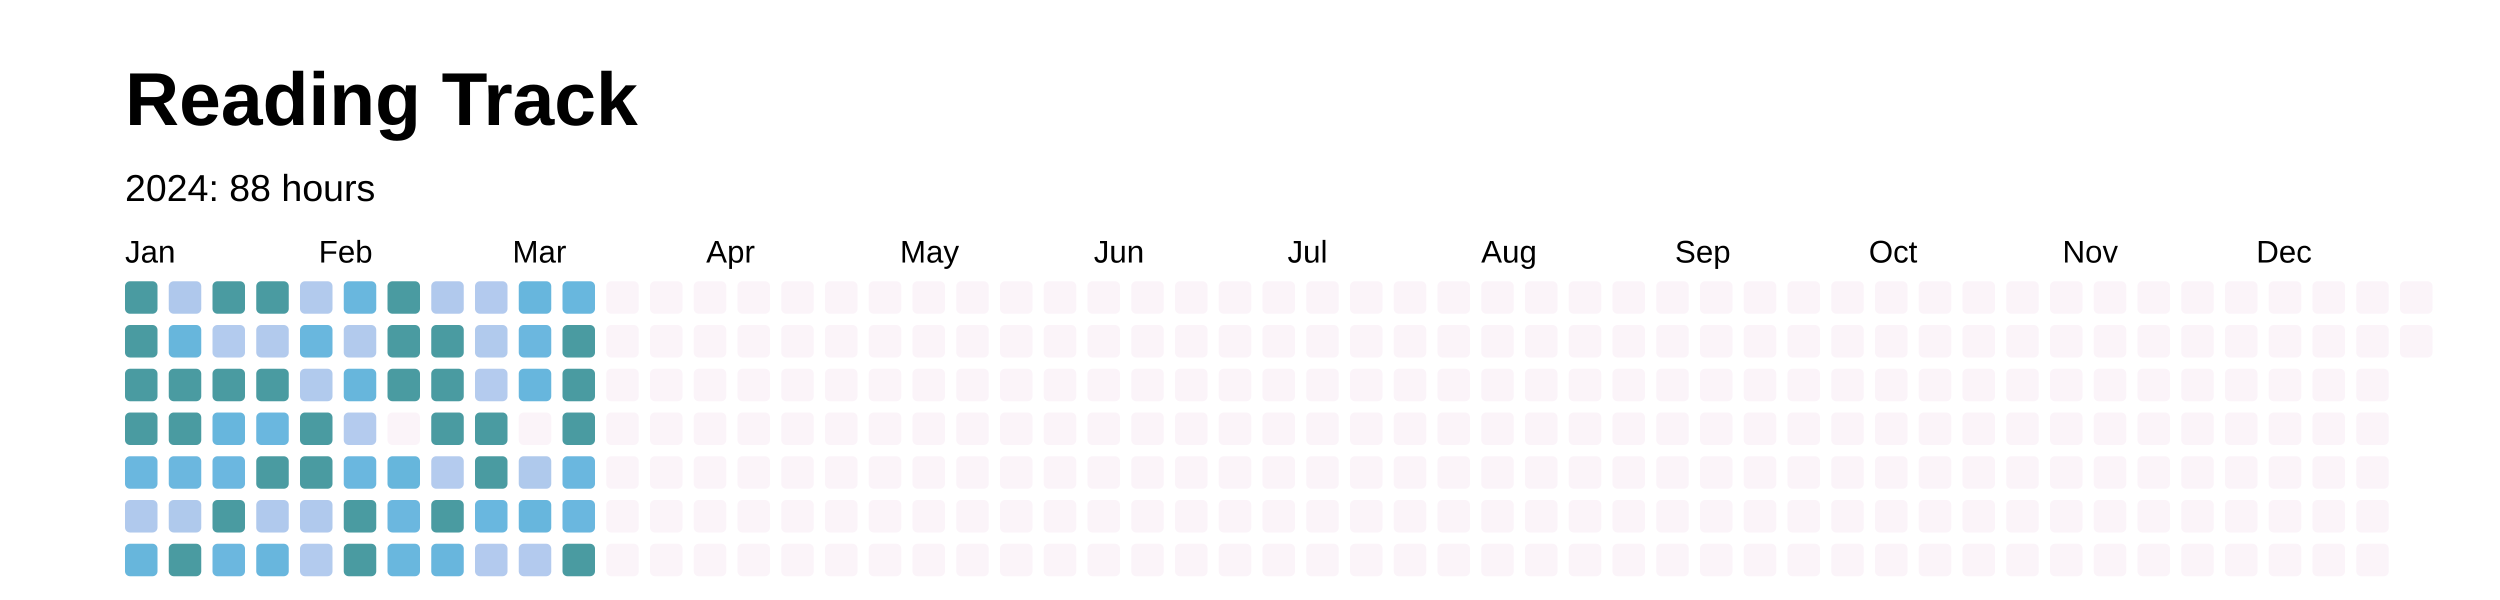
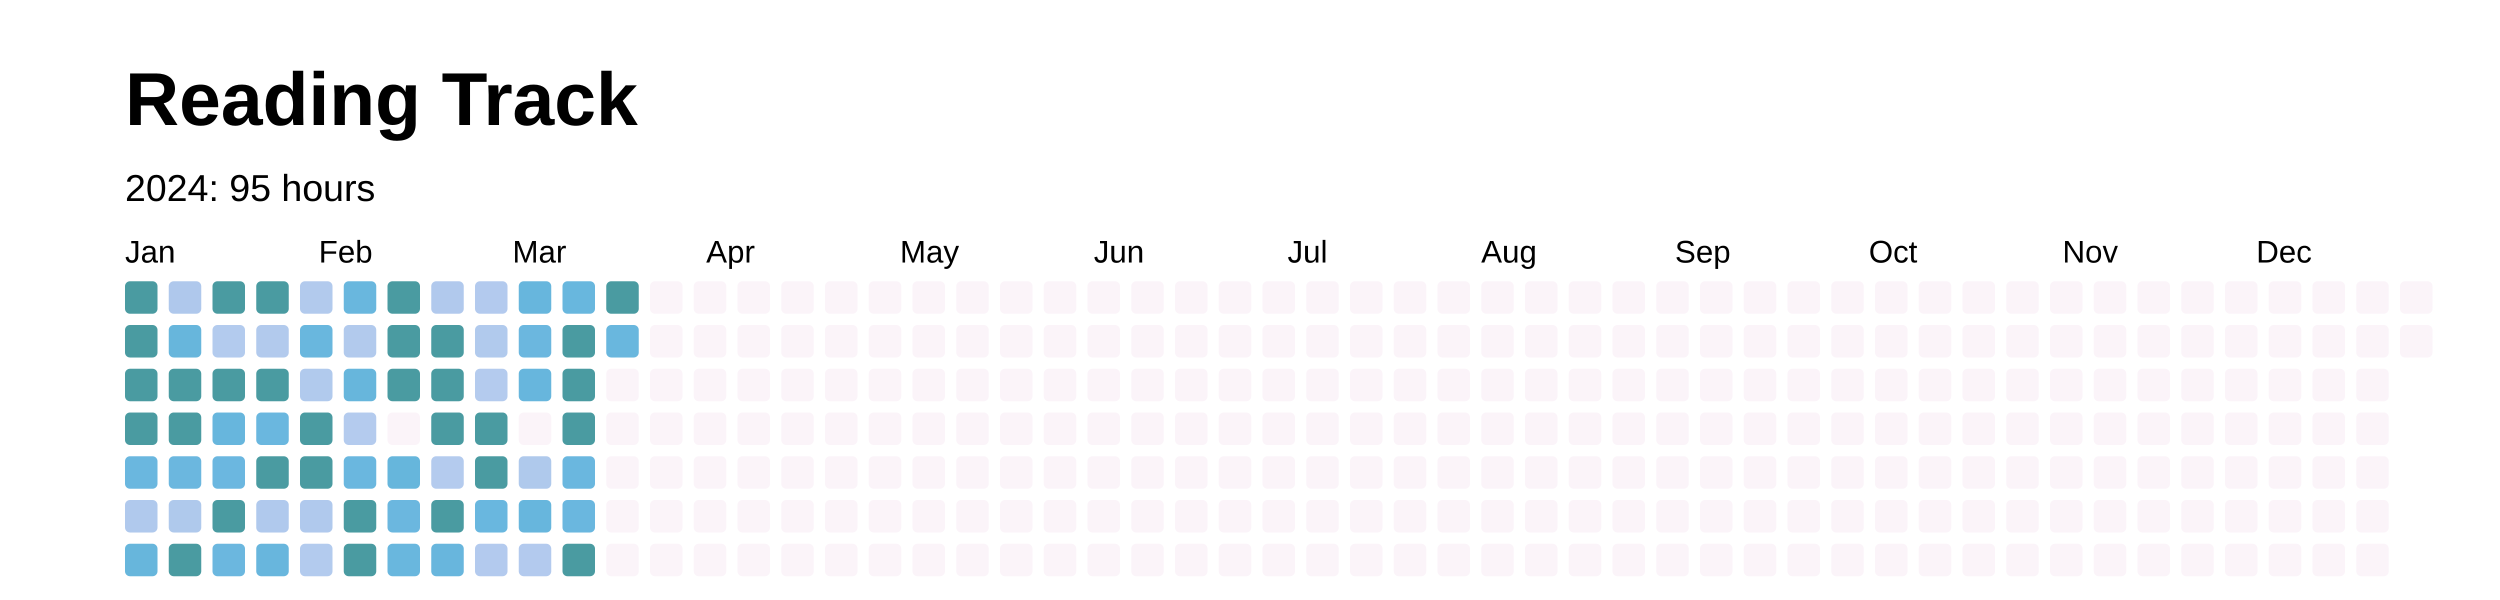
<svg xmlns="http://www.w3.org/2000/svg" baseProfile="full" height="48mm" version="1.1" viewBox="0,0,200,48" width="200mm">
  <defs />
  <rect fill="#FFFFFF" height="48" width="200" x="0" y="0" />
  <text fill="#000000" style="font-size:6px; font-family:Arial; font-weight:bold;" x="10" y="10">Reading Track</text>
-   <text dominant-baseline="hanging" fill="#000000" style="font-size:3.0px; font-family:Arial;" x="10" y="14">2024: 88 hours</text>
+   <text dominant-baseline="hanging" fill="#000000" style="font-size:3.0px; font-family:Arial;" x="10" y="14">2024: 95 hours</text>
  <text fill="#000000" style="font-size:2.5px; font-family:Arial" x="10.0" y="21.0">Jan</text>
  <text fill="#000000" style="font-size:2.5px; font-family:Arial" x="25.5" y="21.0">Feb</text>
  <text fill="#000000" style="font-size:2.5px; font-family:Arial" x="41.0" y="21.0">Mar</text>
  <text fill="#000000" style="font-size:2.5px; font-family:Arial" x="56.5" y="21.0">Apr</text>
  <text fill="#000000" style="font-size:2.5px; font-family:Arial" x="72.0" y="21.0">May</text>
  <text fill="#000000" style="font-size:2.5px; font-family:Arial" x="87.5" y="21.0">Jun</text>
  <text fill="#000000" style="font-size:2.5px; font-family:Arial" x="103.0" y="21.0">Jul</text>
  <text fill="#000000" style="font-size:2.5px; font-family:Arial" x="118.5" y="21.0">Aug</text>
  <text fill="#000000" style="font-size:2.5px; font-family:Arial" x="134.0" y="21.0">Sep</text>
  <text fill="#000000" style="font-size:2.5px; font-family:Arial" x="149.5" y="21.0">Oct</text>
  <text fill="#000000" style="font-size:2.5px; font-family:Arial" x="165.0" y="21.0">Nov</text>
  <text fill="#000000" style="font-size:2.5px; font-family:Arial" x="180.5" y="21.0">Dec</text>
  <rect fill="#4a9ba1" height="2.6" rx="0.4" ry="0.4" width="2.6" x="10.0" y="22.5" />
  <rect fill="#4a9ba1" height="2.6" rx="0.4" ry="0.4" width="2.6" x="10.0" y="26.0" />
  <rect fill="#4a9ba1" height="2.6" rx="0.4" ry="0.4" width="2.6" x="10.0" y="29.5" />
  <rect fill="#4a9ba1" height="2.6" rx="0.4" ry="0.4" width="2.6" x="10.0" y="33.0" />
  <rect fill="#6ab7df" height="2.6" rx="0.4" ry="0.4" width="2.6" x="10.0" y="36.5" />
  <rect fill="#b0c9ed" height="2.6" rx="0.4" ry="0.4" width="2.6" x="10.0" y="40.0" />
  <rect fill="#67b6dc" height="2.6" rx="0.4" ry="0.4" width="2.6" x="10.0" y="43.5" />
  <rect fill="#afc8ec" height="2.6" rx="0.4" ry="0.4" width="2.6" x="13.5" y="22.5" />
  <rect fill="#67b6dc" height="2.6" rx="0.4" ry="0.4" width="2.6" x="13.5" y="26.0" />
  <rect fill="#4a9ba1" height="2.6" rx="0.4" ry="0.4" width="2.6" x="13.5" y="29.5" />
  <rect fill="#4a9ba1" height="2.6" rx="0.4" ry="0.4" width="2.6" x="13.5" y="33.0" />
  <rect fill="#6bb7df" height="2.6" rx="0.4" ry="0.4" width="2.6" x="13.5" y="36.5" />
  <rect fill="#afc9ec" height="2.6" rx="0.4" ry="0.4" width="2.6" x="13.5" y="40.0" />
  <rect fill="#4a9ba1" height="2.6" rx="0.4" ry="0.4" width="2.6" x="13.5" y="43.5" />
  <rect fill="#4a9ba1" height="2.6" rx="0.4" ry="0.4" width="2.6" x="17.0" y="22.5" />
  <rect fill="#b3cbee" height="2.6" rx="0.4" ry="0.4" width="2.6" x="17.0" y="26.0" />
  <rect fill="#4a9ba1" height="2.6" rx="0.4" ry="0.4" width="2.6" x="17.0" y="29.5" />
  <rect fill="#67b6dd" height="2.6" rx="0.4" ry="0.4" width="2.6" x="17.0" y="33.0" />
  <rect fill="#6bb7e0" height="2.6" rx="0.4" ry="0.4" width="2.6" x="17.0" y="36.5" />
  <rect fill="#4a9ba1" height="2.6" rx="0.4" ry="0.4" width="2.6" x="17.0" y="40.0" />
  <rect fill="#6bb7df" height="2.6" rx="0.4" ry="0.4" width="2.6" x="17.0" y="43.5" />
  <rect fill="#4a9ba1" height="2.6" rx="0.4" ry="0.4" width="2.6" x="20.5" y="22.5" />
  <rect fill="#b2caed" height="2.6" rx="0.4" ry="0.4" width="2.6" x="20.5" y="26.0" />
  <rect fill="#4a9ba1" height="2.6" rx="0.4" ry="0.4" width="2.6" x="20.5" y="29.5" />
  <rect fill="#6ab7df" height="2.6" rx="0.4" ry="0.4" width="2.6" x="20.5" y="33.0" />
  <rect fill="#4a9ba1" height="2.6" rx="0.4" ry="0.4" width="2.6" x="20.5" y="36.5" />
  <rect fill="#b0c9ed" height="2.6" rx="0.4" ry="0.4" width="2.6" x="20.5" y="40.0" />
  <rect fill="#68b6dd" height="2.6" rx="0.4" ry="0.4" width="2.6" x="20.5" y="43.5" />
  <rect fill="#b2caed" height="2.6" rx="0.4" ry="0.4" width="2.6" x="24.0" y="22.5" />
  <rect fill="#69b7de" height="2.6" rx="0.4" ry="0.4" width="2.6" x="24.0" y="26.0" />
  <rect fill="#b1caed" height="2.6" rx="0.4" ry="0.4" width="2.6" x="24.0" y="29.5" />
  <rect fill="#4a9ba1" height="2.6" rx="0.4" ry="0.4" width="2.6" x="24.0" y="33.0" />
  <rect fill="#4a9ba1" height="2.6" rx="0.4" ry="0.4" width="2.6" x="24.0" y="36.5" />
  <rect fill="#b0c9ed" height="2.6" rx="0.4" ry="0.4" width="2.6" x="24.0" y="40.0" />
  <rect fill="#b3cbee" height="2.6" rx="0.4" ry="0.4" width="2.6" x="24.0" y="43.5" />
  <rect fill="#69b7de" height="2.6" rx="0.4" ry="0.4" width="2.6" x="27.5" y="22.5" />
  <rect fill="#b2caed" height="2.6" rx="0.4" ry="0.4" width="2.6" x="27.5" y="26.0" />
  <rect fill="#67b6dc" height="2.6" rx="0.4" ry="0.4" width="2.6" x="27.5" y="29.5" />
  <rect fill="#b4cbee" height="2.6" rx="0.4" ry="0.4" width="2.6" x="27.5" y="33.0" />
  <rect fill="#6ab7df" height="2.6" rx="0.4" ry="0.4" width="2.6" x="27.5" y="36.5" />
  <rect fill="#4a9ba1" height="2.6" rx="0.4" ry="0.4" width="2.6" x="27.5" y="40.0" />
  <rect fill="#4a9ba1" height="2.6" rx="0.4" ry="0.4" width="2.6" x="27.5" y="43.5" />
  <rect fill="#4a9ba1" height="2.6" rx="0.4" ry="0.4" width="2.6" x="31.0" y="22.5" />
  <rect fill="#4a9ba1" height="2.6" rx="0.4" ry="0.4" width="2.6" x="31.0" y="26.0" />
  <rect fill="#4a9ba1" height="2.6" rx="0.4" ry="0.4" width="2.6" x="31.0" y="29.5" />
  <rect fill="#FBF4F9" height="2.6" rx="0.4" ry="0.4" width="2.6" x="31.0" y="33.0" />
  <rect fill="#66b6dc" height="2.6" rx="0.4" ry="0.4" width="2.6" x="31.0" y="36.5" />
  <rect fill="#6bb7df" height="2.6" rx="0.4" ry="0.4" width="2.6" x="31.0" y="40.0" />
  <rect fill="#69b7de" height="2.6" rx="0.4" ry="0.4" width="2.6" x="31.0" y="43.5" />
  <rect fill="#b1c9ed" height="2.6" rx="0.4" ry="0.4" width="2.6" x="34.5" y="22.5" />
  <rect fill="#4a9ba1" height="2.6" rx="0.4" ry="0.4" width="2.6" x="34.5" y="26.0" />
  <rect fill="#4a9ba1" height="2.6" rx="0.4" ry="0.4" width="2.6" x="34.5" y="29.5" />
  <rect fill="#4a9ba1" height="2.6" rx="0.4" ry="0.4" width="2.6" x="34.5" y="33.0" />
  <rect fill="#b4cbee" height="2.6" rx="0.4" ry="0.4" width="2.6" x="34.5" y="36.5" />
  <rect fill="#4a9ba1" height="2.6" rx="0.4" ry="0.4" width="2.6" x="34.5" y="40.0" />
  <rect fill="#68b6dd" height="2.6" rx="0.4" ry="0.4" width="2.6" x="34.5" y="43.5" />
  <rect fill="#b3caee" height="2.6" rx="0.4" ry="0.4" width="2.6" x="38.0" y="22.5" />
  <rect fill="#b1caed" height="2.6" rx="0.4" ry="0.4" width="2.6" x="38.0" y="26.0" />
  <rect fill="#b4cbee" height="2.6" rx="0.4" ry="0.4" width="2.6" x="38.0" y="29.5" />
  <rect fill="#4a9ba1" height="2.6" rx="0.4" ry="0.4" width="2.6" x="38.0" y="33.0" />
  <rect fill="#4a9ba1" height="2.6" rx="0.4" ry="0.4" width="2.6" x="38.0" y="36.5" />
  <rect fill="#69b7df" height="2.6" rx="0.4" ry="0.4" width="2.6" x="38.0" y="40.0" />
  <rect fill="#b3caee" height="2.6" rx="0.4" ry="0.4" width="2.6" x="38.0" y="43.5" />
  <rect fill="#67b6dd" height="2.6" rx="0.4" ry="0.4" width="2.6" x="41.5" y="22.5" />
  <rect fill="#6bb7df" height="2.6" rx="0.4" ry="0.4" width="2.6" x="41.5" y="26.0" />
  <rect fill="#67b6dd" height="2.6" rx="0.4" ry="0.4" width="2.6" x="41.5" y="29.5" />
  <rect fill="#FBF4F9" height="2.6" rx="0.4" ry="0.4" width="2.6" x="41.5" y="33.0" />
  <rect fill="#afc9ec" height="2.6" rx="0.4" ry="0.4" width="2.6" x="41.5" y="36.5" />
  <rect fill="#67b6dd" height="2.6" rx="0.4" ry="0.4" width="2.6" x="41.5" y="40.0" />
  <rect fill="#b3caee" height="2.6" rx="0.4" ry="0.4" width="2.6" x="41.5" y="43.5" />
  <rect fill="#68b7de" height="2.6" rx="0.4" ry="0.4" width="2.6" x="45.0" y="22.5" />
  <rect fill="#4a9ba1" height="2.6" rx="0.4" ry="0.4" width="2.6" x="45.0" y="26.0" />
  <rect fill="#4a9ba1" height="2.6" rx="0.4" ry="0.4" width="2.6" x="45.0" y="29.5" />
  <rect fill="#4a9ba1" height="2.6" rx="0.4" ry="0.4" width="2.6" x="45.0" y="33.0" />
  <rect fill="#6ab7df" height="2.6" rx="0.4" ry="0.4" width="2.6" x="45.0" y="36.5" />
  <rect fill="#6ab7df" height="2.6" rx="0.4" ry="0.4" width="2.6" x="45.0" y="40.0" />
  <rect fill="#4a9ba1" height="2.6" rx="0.4" ry="0.4" width="2.6" x="45.0" y="43.5" />
-   <rect fill="#FBF4F9" height="2.6" rx="0.4" ry="0.4" width="2.6" x="48.5" y="22.5" />
-   <rect fill="#FBF4F9" height="2.6" rx="0.4" ry="0.4" width="2.6" x="48.5" y="26.0" />
+   <rect fill="#4a9ba1" height="2.6" rx="0.4" ry="0.4" width="2.6" x="48.5" y="22.5" />
+   <rect fill="#69b7de" height="2.6" rx="0.4" ry="0.4" width="2.6" x="48.5" y="26.0" />
  <rect fill="#FBF4F9" height="2.6" rx="0.4" ry="0.4" width="2.6" x="48.5" y="29.5" />
  <rect fill="#FBF4F9" height="2.6" rx="0.4" ry="0.4" width="2.6" x="48.5" y="33.0" />
  <rect fill="#FBF4F9" height="2.6" rx="0.4" ry="0.4" width="2.6" x="48.5" y="36.5" />
  <rect fill="#FBF4F9" height="2.6" rx="0.4" ry="0.4" width="2.6" x="48.5" y="40.0" />
  <rect fill="#FBF4F9" height="2.6" rx="0.4" ry="0.4" width="2.6" x="48.5" y="43.5" />
  <rect fill="#FBF4F9" height="2.6" rx="0.4" ry="0.4" width="2.6" x="52.0" y="22.5" />
  <rect fill="#FBF4F9" height="2.6" rx="0.4" ry="0.4" width="2.6" x="52.0" y="26.0" />
  <rect fill="#FBF4F9" height="2.6" rx="0.4" ry="0.4" width="2.6" x="52.0" y="29.5" />
  <rect fill="#FBF4F9" height="2.6" rx="0.4" ry="0.4" width="2.6" x="52.0" y="33.0" />
  <rect fill="#FBF4F9" height="2.6" rx="0.4" ry="0.4" width="2.6" x="52.0" y="36.5" />
  <rect fill="#FBF4F9" height="2.6" rx="0.4" ry="0.4" width="2.6" x="52.0" y="40.0" />
  <rect fill="#FBF4F9" height="2.6" rx="0.4" ry="0.4" width="2.6" x="52.0" y="43.5" />
  <rect fill="#FBF4F9" height="2.6" rx="0.4" ry="0.4" width="2.6" x="55.5" y="22.5" />
  <rect fill="#FBF4F9" height="2.6" rx="0.4" ry="0.4" width="2.6" x="55.5" y="26.0" />
  <rect fill="#FBF4F9" height="2.6" rx="0.4" ry="0.4" width="2.6" x="55.5" y="29.5" />
  <rect fill="#FBF4F9" height="2.6" rx="0.4" ry="0.4" width="2.6" x="55.5" y="33.0" />
  <rect fill="#FBF4F9" height="2.6" rx="0.4" ry="0.4" width="2.6" x="55.5" y="36.5" />
  <rect fill="#FBF4F9" height="2.6" rx="0.4" ry="0.4" width="2.6" x="55.5" y="40.0" />
  <rect fill="#FBF4F9" height="2.6" rx="0.4" ry="0.4" width="2.6" x="55.5" y="43.5" />
  <rect fill="#FBF4F9" height="2.6" rx="0.4" ry="0.4" width="2.6" x="59.0" y="22.5" />
  <rect fill="#FBF4F9" height="2.6" rx="0.4" ry="0.4" width="2.6" x="59.0" y="26.0" />
  <rect fill="#FBF4F9" height="2.6" rx="0.4" ry="0.4" width="2.6" x="59.0" y="29.5" />
  <rect fill="#FBF4F9" height="2.6" rx="0.4" ry="0.4" width="2.6" x="59.0" y="33.0" />
  <rect fill="#FBF4F9" height="2.6" rx="0.4" ry="0.4" width="2.6" x="59.0" y="36.5" />
  <rect fill="#FBF4F9" height="2.6" rx="0.4" ry="0.4" width="2.6" x="59.0" y="40.0" />
  <rect fill="#FBF4F9" height="2.6" rx="0.4" ry="0.4" width="2.6" x="59.0" y="43.5" />
  <rect fill="#FBF4F9" height="2.6" rx="0.4" ry="0.4" width="2.6" x="62.5" y="22.5" />
  <rect fill="#FBF4F9" height="2.6" rx="0.4" ry="0.4" width="2.6" x="62.5" y="26.0" />
  <rect fill="#FBF4F9" height="2.6" rx="0.4" ry="0.4" width="2.6" x="62.5" y="29.5" />
  <rect fill="#FBF4F9" height="2.6" rx="0.4" ry="0.4" width="2.6" x="62.5" y="33.0" />
  <rect fill="#FBF4F9" height="2.6" rx="0.4" ry="0.4" width="2.6" x="62.5" y="36.5" />
  <rect fill="#FBF4F9" height="2.6" rx="0.4" ry="0.4" width="2.6" x="62.5" y="40.0" />
  <rect fill="#FBF4F9" height="2.6" rx="0.4" ry="0.4" width="2.6" x="62.5" y="43.5" />
  <rect fill="#FBF4F9" height="2.6" rx="0.4" ry="0.4" width="2.6" x="66.0" y="22.5" />
  <rect fill="#FBF4F9" height="2.6" rx="0.4" ry="0.4" width="2.6" x="66.0" y="26.0" />
  <rect fill="#FBF4F9" height="2.6" rx="0.4" ry="0.4" width="2.6" x="66.0" y="29.5" />
  <rect fill="#FBF4F9" height="2.6" rx="0.4" ry="0.4" width="2.6" x="66.0" y="33.0" />
  <rect fill="#FBF4F9" height="2.6" rx="0.4" ry="0.4" width="2.6" x="66.0" y="36.5" />
  <rect fill="#FBF4F9" height="2.6" rx="0.4" ry="0.4" width="2.6" x="66.0" y="40.0" />
  <rect fill="#FBF4F9" height="2.6" rx="0.4" ry="0.4" width="2.6" x="66.0" y="43.5" />
  <rect fill="#FBF4F9" height="2.6" rx="0.4" ry="0.4" width="2.6" x="69.5" y="22.5" />
  <rect fill="#FBF4F9" height="2.6" rx="0.4" ry="0.4" width="2.6" x="69.5" y="26.0" />
  <rect fill="#FBF4F9" height="2.6" rx="0.4" ry="0.4" width="2.6" x="69.5" y="29.5" />
  <rect fill="#FBF4F9" height="2.6" rx="0.4" ry="0.4" width="2.6" x="69.5" y="33.0" />
  <rect fill="#FBF4F9" height="2.6" rx="0.4" ry="0.4" width="2.6" x="69.5" y="36.5" />
  <rect fill="#FBF4F9" height="2.6" rx="0.4" ry="0.4" width="2.6" x="69.5" y="40.0" />
  <rect fill="#FBF4F9" height="2.6" rx="0.4" ry="0.4" width="2.6" x="69.5" y="43.5" />
  <rect fill="#FBF4F9" height="2.6" rx="0.4" ry="0.4" width="2.6" x="73.0" y="22.5" />
  <rect fill="#FBF4F9" height="2.6" rx="0.4" ry="0.4" width="2.6" x="73.0" y="26.0" />
  <rect fill="#FBF4F9" height="2.6" rx="0.4" ry="0.4" width="2.6" x="73.0" y="29.5" />
  <rect fill="#FBF4F9" height="2.6" rx="0.4" ry="0.4" width="2.6" x="73.0" y="33.0" />
  <rect fill="#FBF4F9" height="2.6" rx="0.4" ry="0.4" width="2.6" x="73.0" y="36.5" />
  <rect fill="#FBF4F9" height="2.6" rx="0.4" ry="0.4" width="2.6" x="73.0" y="40.0" />
  <rect fill="#FBF4F9" height="2.6" rx="0.4" ry="0.4" width="2.6" x="73.0" y="43.5" />
  <rect fill="#FBF4F9" height="2.6" rx="0.4" ry="0.4" width="2.6" x="76.5" y="22.5" />
  <rect fill="#FBF4F9" height="2.6" rx="0.4" ry="0.4" width="2.6" x="76.5" y="26.0" />
  <rect fill="#FBF4F9" height="2.6" rx="0.4" ry="0.4" width="2.6" x="76.5" y="29.5" />
  <rect fill="#FBF4F9" height="2.6" rx="0.4" ry="0.4" width="2.6" x="76.5" y="33.0" />
  <rect fill="#FBF4F9" height="2.6" rx="0.4" ry="0.4" width="2.6" x="76.5" y="36.5" />
  <rect fill="#FBF4F9" height="2.6" rx="0.4" ry="0.4" width="2.6" x="76.5" y="40.0" />
  <rect fill="#FBF4F9" height="2.6" rx="0.4" ry="0.4" width="2.6" x="76.5" y="43.5" />
  <rect fill="#FBF4F9" height="2.6" rx="0.4" ry="0.4" width="2.6" x="80.0" y="22.5" />
  <rect fill="#FBF4F9" height="2.6" rx="0.4" ry="0.4" width="2.6" x="80.0" y="26.0" />
  <rect fill="#FBF4F9" height="2.6" rx="0.4" ry="0.4" width="2.6" x="80.0" y="29.5" />
  <rect fill="#FBF4F9" height="2.6" rx="0.4" ry="0.4" width="2.6" x="80.0" y="33.0" />
  <rect fill="#FBF4F9" height="2.6" rx="0.4" ry="0.4" width="2.6" x="80.0" y="36.5" />
  <rect fill="#FBF4F9" height="2.6" rx="0.4" ry="0.4" width="2.6" x="80.0" y="40.0" />
  <rect fill="#FBF4F9" height="2.6" rx="0.4" ry="0.4" width="2.6" x="80.0" y="43.5" />
  <rect fill="#FBF4F9" height="2.6" rx="0.4" ry="0.4" width="2.6" x="83.5" y="22.5" />
  <rect fill="#FBF4F9" height="2.6" rx="0.4" ry="0.4" width="2.6" x="83.5" y="26.0" />
  <rect fill="#FBF4F9" height="2.6" rx="0.4" ry="0.4" width="2.6" x="83.5" y="29.5" />
  <rect fill="#FBF4F9" height="2.6" rx="0.4" ry="0.4" width="2.6" x="83.5" y="33.0" />
  <rect fill="#FBF4F9" height="2.6" rx="0.4" ry="0.4" width="2.6" x="83.5" y="36.5" />
  <rect fill="#FBF4F9" height="2.6" rx="0.4" ry="0.4" width="2.6" x="83.5" y="40.0" />
  <rect fill="#FBF4F9" height="2.6" rx="0.4" ry="0.4" width="2.6" x="83.5" y="43.5" />
  <rect fill="#FBF4F9" height="2.6" rx="0.4" ry="0.4" width="2.6" x="87.0" y="22.5" />
  <rect fill="#FBF4F9" height="2.6" rx="0.4" ry="0.4" width="2.6" x="87.0" y="26.0" />
  <rect fill="#FBF4F9" height="2.6" rx="0.4" ry="0.4" width="2.6" x="87.0" y="29.5" />
  <rect fill="#FBF4F9" height="2.6" rx="0.4" ry="0.4" width="2.6" x="87.0" y="33.0" />
  <rect fill="#FBF4F9" height="2.6" rx="0.4" ry="0.4" width="2.6" x="87.0" y="36.5" />
  <rect fill="#FBF4F9" height="2.6" rx="0.4" ry="0.4" width="2.6" x="87.0" y="40.0" />
  <rect fill="#FBF4F9" height="2.6" rx="0.4" ry="0.4" width="2.6" x="87.0" y="43.5" />
  <rect fill="#FBF4F9" height="2.6" rx="0.4" ry="0.4" width="2.6" x="90.5" y="22.5" />
  <rect fill="#FBF4F9" height="2.6" rx="0.4" ry="0.4" width="2.6" x="90.5" y="26.0" />
  <rect fill="#FBF4F9" height="2.6" rx="0.4" ry="0.4" width="2.6" x="90.5" y="29.5" />
  <rect fill="#FBF4F9" height="2.6" rx="0.4" ry="0.4" width="2.6" x="90.5" y="33.0" />
  <rect fill="#FBF4F9" height="2.6" rx="0.4" ry="0.4" width="2.6" x="90.5" y="36.5" />
  <rect fill="#FBF4F9" height="2.6" rx="0.4" ry="0.4" width="2.6" x="90.5" y="40.0" />
  <rect fill="#FBF4F9" height="2.6" rx="0.4" ry="0.4" width="2.6" x="90.5" y="43.5" />
  <rect fill="#FBF4F9" height="2.6" rx="0.4" ry="0.4" width="2.6" x="94.0" y="22.5" />
  <rect fill="#FBF4F9" height="2.6" rx="0.4" ry="0.4" width="2.6" x="94.0" y="26.0" />
  <rect fill="#FBF4F9" height="2.6" rx="0.4" ry="0.4" width="2.6" x="94.0" y="29.5" />
  <rect fill="#FBF4F9" height="2.6" rx="0.4" ry="0.4" width="2.6" x="94.0" y="33.0" />
  <rect fill="#FBF4F9" height="2.6" rx="0.4" ry="0.4" width="2.6" x="94.0" y="36.5" />
  <rect fill="#FBF4F9" height="2.6" rx="0.4" ry="0.4" width="2.6" x="94.0" y="40.0" />
  <rect fill="#FBF4F9" height="2.6" rx="0.4" ry="0.4" width="2.6" x="94.0" y="43.5" />
  <rect fill="#FBF4F9" height="2.6" rx="0.4" ry="0.4" width="2.6" x="97.5" y="22.5" />
  <rect fill="#FBF4F9" height="2.6" rx="0.4" ry="0.4" width="2.6" x="97.5" y="26.0" />
  <rect fill="#FBF4F9" height="2.6" rx="0.4" ry="0.4" width="2.6" x="97.5" y="29.5" />
  <rect fill="#FBF4F9" height="2.6" rx="0.4" ry="0.4" width="2.6" x="97.5" y="33.0" />
  <rect fill="#FBF4F9" height="2.6" rx="0.4" ry="0.4" width="2.6" x="97.5" y="36.5" />
  <rect fill="#FBF4F9" height="2.6" rx="0.4" ry="0.4" width="2.6" x="97.5" y="40.0" />
  <rect fill="#FBF4F9" height="2.6" rx="0.4" ry="0.4" width="2.6" x="97.5" y="43.5" />
  <rect fill="#FBF4F9" height="2.6" rx="0.4" ry="0.4" width="2.6" x="101.0" y="22.5" />
  <rect fill="#FBF4F9" height="2.6" rx="0.4" ry="0.4" width="2.6" x="101.0" y="26.0" />
  <rect fill="#FBF4F9" height="2.6" rx="0.4" ry="0.4" width="2.6" x="101.0" y="29.5" />
  <rect fill="#FBF4F9" height="2.6" rx="0.4" ry="0.4" width="2.6" x="101.0" y="33.0" />
  <rect fill="#FBF4F9" height="2.6" rx="0.4" ry="0.4" width="2.6" x="101.0" y="36.5" />
  <rect fill="#FBF4F9" height="2.6" rx="0.4" ry="0.4" width="2.6" x="101.0" y="40.0" />
  <rect fill="#FBF4F9" height="2.6" rx="0.4" ry="0.4" width="2.6" x="101.0" y="43.5" />
  <rect fill="#FBF4F9" height="2.6" rx="0.4" ry="0.4" width="2.6" x="104.5" y="22.5" />
  <rect fill="#FBF4F9" height="2.6" rx="0.4" ry="0.4" width="2.6" x="104.5" y="26.0" />
  <rect fill="#FBF4F9" height="2.6" rx="0.4" ry="0.4" width="2.6" x="104.5" y="29.5" />
  <rect fill="#FBF4F9" height="2.6" rx="0.4" ry="0.4" width="2.6" x="104.5" y="33.0" />
  <rect fill="#FBF4F9" height="2.6" rx="0.4" ry="0.4" width="2.6" x="104.5" y="36.5" />
  <rect fill="#FBF4F9" height="2.6" rx="0.4" ry="0.4" width="2.6" x="104.5" y="40.0" />
  <rect fill="#FBF4F9" height="2.6" rx="0.4" ry="0.4" width="2.6" x="104.5" y="43.5" />
  <rect fill="#FBF4F9" height="2.6" rx="0.4" ry="0.4" width="2.6" x="108.0" y="22.5" />
  <rect fill="#FBF4F9" height="2.6" rx="0.4" ry="0.4" width="2.6" x="108.0" y="26.0" />
  <rect fill="#FBF4F9" height="2.6" rx="0.4" ry="0.4" width="2.6" x="108.0" y="29.5" />
  <rect fill="#FBF4F9" height="2.6" rx="0.4" ry="0.4" width="2.6" x="108.0" y="33.0" />
  <rect fill="#FBF4F9" height="2.6" rx="0.4" ry="0.4" width="2.6" x="108.0" y="36.5" />
  <rect fill="#FBF4F9" height="2.6" rx="0.4" ry="0.4" width="2.6" x="108.0" y="40.0" />
  <rect fill="#FBF4F9" height="2.6" rx="0.4" ry="0.4" width="2.6" x="108.0" y="43.5" />
  <rect fill="#FBF4F9" height="2.6" rx="0.4" ry="0.4" width="2.6" x="111.5" y="22.5" />
  <rect fill="#FBF4F9" height="2.6" rx="0.4" ry="0.4" width="2.6" x="111.5" y="26.0" />
  <rect fill="#FBF4F9" height="2.6" rx="0.4" ry="0.4" width="2.6" x="111.5" y="29.5" />
  <rect fill="#FBF4F9" height="2.6" rx="0.4" ry="0.4" width="2.6" x="111.5" y="33.0" />
  <rect fill="#FBF4F9" height="2.6" rx="0.4" ry="0.4" width="2.6" x="111.5" y="36.5" />
  <rect fill="#FBF4F9" height="2.6" rx="0.4" ry="0.4" width="2.6" x="111.5" y="40.0" />
  <rect fill="#FBF4F9" height="2.6" rx="0.4" ry="0.4" width="2.6" x="111.5" y="43.5" />
  <rect fill="#FBF4F9" height="2.6" rx="0.4" ry="0.4" width="2.6" x="115.0" y="22.5" />
  <rect fill="#FBF4F9" height="2.6" rx="0.4" ry="0.4" width="2.6" x="115.0" y="26.0" />
  <rect fill="#FBF4F9" height="2.6" rx="0.4" ry="0.4" width="2.6" x="115.0" y="29.5" />
  <rect fill="#FBF4F9" height="2.6" rx="0.4" ry="0.4" width="2.6" x="115.0" y="33.0" />
  <rect fill="#FBF4F9" height="2.6" rx="0.4" ry="0.4" width="2.6" x="115.0" y="36.5" />
  <rect fill="#FBF4F9" height="2.6" rx="0.4" ry="0.4" width="2.6" x="115.0" y="40.0" />
  <rect fill="#FBF4F9" height="2.6" rx="0.4" ry="0.4" width="2.6" x="115.0" y="43.5" />
  <rect fill="#FBF4F9" height="2.6" rx="0.4" ry="0.4" width="2.6" x="118.5" y="22.5" />
  <rect fill="#FBF4F9" height="2.6" rx="0.4" ry="0.4" width="2.6" x="118.5" y="26.0" />
  <rect fill="#FBF4F9" height="2.6" rx="0.4" ry="0.4" width="2.6" x="118.5" y="29.5" />
  <rect fill="#FBF4F9" height="2.6" rx="0.4" ry="0.4" width="2.6" x="118.5" y="33.0" />
  <rect fill="#FBF4F9" height="2.6" rx="0.4" ry="0.4" width="2.6" x="118.5" y="36.5" />
  <rect fill="#FBF4F9" height="2.6" rx="0.4" ry="0.4" width="2.6" x="118.5" y="40.0" />
  <rect fill="#FBF4F9" height="2.6" rx="0.4" ry="0.4" width="2.6" x="118.5" y="43.5" />
  <rect fill="#FBF4F9" height="2.6" rx="0.4" ry="0.4" width="2.6" x="122.0" y="22.5" />
  <rect fill="#FBF4F9" height="2.6" rx="0.4" ry="0.4" width="2.6" x="122.0" y="26.0" />
  <rect fill="#FBF4F9" height="2.6" rx="0.4" ry="0.4" width="2.6" x="122.0" y="29.5" />
  <rect fill="#FBF4F9" height="2.6" rx="0.4" ry="0.4" width="2.6" x="122.0" y="33.0" />
  <rect fill="#FBF4F9" height="2.6" rx="0.4" ry="0.4" width="2.6" x="122.0" y="36.5" />
  <rect fill="#FBF4F9" height="2.6" rx="0.4" ry="0.4" width="2.6" x="122.0" y="40.0" />
  <rect fill="#FBF4F9" height="2.6" rx="0.4" ry="0.4" width="2.6" x="122.0" y="43.5" />
  <rect fill="#FBF4F9" height="2.6" rx="0.4" ry="0.4" width="2.6" x="125.5" y="22.5" />
  <rect fill="#FBF4F9" height="2.6" rx="0.4" ry="0.4" width="2.6" x="125.5" y="26.0" />
  <rect fill="#FBF4F9" height="2.6" rx="0.4" ry="0.4" width="2.6" x="125.5" y="29.5" />
  <rect fill="#FBF4F9" height="2.6" rx="0.4" ry="0.4" width="2.6" x="125.5" y="33.0" />
  <rect fill="#FBF4F9" height="2.6" rx="0.4" ry="0.4" width="2.6" x="125.5" y="36.5" />
  <rect fill="#FBF4F9" height="2.6" rx="0.4" ry="0.4" width="2.6" x="125.5" y="40.0" />
  <rect fill="#FBF4F9" height="2.6" rx="0.4" ry="0.4" width="2.6" x="125.5" y="43.5" />
  <rect fill="#FBF4F9" height="2.6" rx="0.4" ry="0.4" width="2.6" x="129.0" y="22.5" />
  <rect fill="#FBF4F9" height="2.6" rx="0.4" ry="0.4" width="2.6" x="129.0" y="26.0" />
  <rect fill="#FBF4F9" height="2.6" rx="0.4" ry="0.4" width="2.6" x="129.0" y="29.5" />
  <rect fill="#FBF4F9" height="2.6" rx="0.4" ry="0.4" width="2.6" x="129.0" y="33.0" />
  <rect fill="#FBF4F9" height="2.6" rx="0.4" ry="0.4" width="2.6" x="129.0" y="36.5" />
  <rect fill="#FBF4F9" height="2.6" rx="0.4" ry="0.4" width="2.6" x="129.0" y="40.0" />
  <rect fill="#FBF4F9" height="2.6" rx="0.4" ry="0.4" width="2.6" x="129.0" y="43.5" />
  <rect fill="#FBF4F9" height="2.6" rx="0.4" ry="0.4" width="2.6" x="132.5" y="22.5" />
  <rect fill="#FBF4F9" height="2.6" rx="0.4" ry="0.4" width="2.6" x="132.5" y="26.0" />
  <rect fill="#FBF4F9" height="2.6" rx="0.4" ry="0.4" width="2.6" x="132.5" y="29.5" />
  <rect fill="#FBF4F9" height="2.6" rx="0.4" ry="0.4" width="2.6" x="132.5" y="33.0" />
  <rect fill="#FBF4F9" height="2.6" rx="0.4" ry="0.4" width="2.6" x="132.5" y="36.5" />
  <rect fill="#FBF4F9" height="2.6" rx="0.4" ry="0.4" width="2.6" x="132.5" y="40.0" />
  <rect fill="#FBF4F9" height="2.6" rx="0.4" ry="0.4" width="2.6" x="132.5" y="43.5" />
  <rect fill="#FBF4F9" height="2.6" rx="0.4" ry="0.4" width="2.6" x="136.0" y="22.5" />
  <rect fill="#FBF4F9" height="2.6" rx="0.4" ry="0.4" width="2.6" x="136.0" y="26.0" />
  <rect fill="#FBF4F9" height="2.6" rx="0.4" ry="0.4" width="2.6" x="136.0" y="29.5" />
  <rect fill="#FBF4F9" height="2.6" rx="0.4" ry="0.4" width="2.6" x="136.0" y="33.0" />
  <rect fill="#FBF4F9" height="2.6" rx="0.4" ry="0.4" width="2.6" x="136.0" y="36.5" />
  <rect fill="#FBF4F9" height="2.6" rx="0.4" ry="0.4" width="2.6" x="136.0" y="40.0" />
  <rect fill="#FBF4F9" height="2.6" rx="0.4" ry="0.4" width="2.6" x="136.0" y="43.5" />
  <rect fill="#FBF4F9" height="2.6" rx="0.4" ry="0.4" width="2.6" x="139.5" y="22.5" />
  <rect fill="#FBF4F9" height="2.6" rx="0.4" ry="0.4" width="2.6" x="139.5" y="26.0" />
  <rect fill="#FBF4F9" height="2.6" rx="0.4" ry="0.4" width="2.6" x="139.5" y="29.5" />
  <rect fill="#FBF4F9" height="2.6" rx="0.4" ry="0.4" width="2.6" x="139.5" y="33.0" />
  <rect fill="#FBF4F9" height="2.6" rx="0.4" ry="0.4" width="2.6" x="139.5" y="36.5" />
  <rect fill="#FBF4F9" height="2.6" rx="0.4" ry="0.4" width="2.6" x="139.5" y="40.0" />
  <rect fill="#FBF4F9" height="2.6" rx="0.4" ry="0.4" width="2.6" x="139.5" y="43.5" />
  <rect fill="#FBF4F9" height="2.6" rx="0.4" ry="0.4" width="2.6" x="143.0" y="22.5" />
  <rect fill="#FBF4F9" height="2.6" rx="0.4" ry="0.4" width="2.6" x="143.0" y="26.0" />
  <rect fill="#FBF4F9" height="2.6" rx="0.4" ry="0.4" width="2.6" x="143.0" y="29.5" />
  <rect fill="#FBF4F9" height="2.6" rx="0.4" ry="0.4" width="2.6" x="143.0" y="33.0" />
  <rect fill="#FBF4F9" height="2.6" rx="0.4" ry="0.4" width="2.6" x="143.0" y="36.5" />
  <rect fill="#FBF4F9" height="2.6" rx="0.4" ry="0.4" width="2.6" x="143.0" y="40.0" />
  <rect fill="#FBF4F9" height="2.6" rx="0.4" ry="0.4" width="2.6" x="143.0" y="43.5" />
  <rect fill="#FBF4F9" height="2.6" rx="0.4" ry="0.4" width="2.6" x="146.5" y="22.5" />
  <rect fill="#FBF4F9" height="2.6" rx="0.4" ry="0.4" width="2.6" x="146.5" y="26.0" />
  <rect fill="#FBF4F9" height="2.6" rx="0.4" ry="0.4" width="2.6" x="146.5" y="29.5" />
  <rect fill="#FBF4F9" height="2.6" rx="0.4" ry="0.4" width="2.6" x="146.5" y="33.0" />
  <rect fill="#FBF4F9" height="2.6" rx="0.4" ry="0.4" width="2.6" x="146.5" y="36.5" />
  <rect fill="#FBF4F9" height="2.6" rx="0.4" ry="0.4" width="2.6" x="146.5" y="40.0" />
  <rect fill="#FBF4F9" height="2.6" rx="0.4" ry="0.4" width="2.6" x="146.5" y="43.5" />
  <rect fill="#FBF4F9" height="2.6" rx="0.4" ry="0.4" width="2.6" x="150.0" y="22.5" />
  <rect fill="#FBF4F9" height="2.6" rx="0.4" ry="0.4" width="2.6" x="150.0" y="26.0" />
  <rect fill="#FBF4F9" height="2.6" rx="0.4" ry="0.4" width="2.6" x="150.0" y="29.5" />
  <rect fill="#FBF4F9" height="2.6" rx="0.4" ry="0.4" width="2.6" x="150.0" y="33.0" />
  <rect fill="#FBF4F9" height="2.6" rx="0.4" ry="0.4" width="2.6" x="150.0" y="36.5" />
  <rect fill="#FBF4F9" height="2.6" rx="0.4" ry="0.4" width="2.6" x="150.0" y="40.0" />
  <rect fill="#FBF4F9" height="2.6" rx="0.4" ry="0.4" width="2.6" x="150.0" y="43.5" />
  <rect fill="#FBF4F9" height="2.6" rx="0.4" ry="0.4" width="2.6" x="153.5" y="22.5" />
  <rect fill="#FBF4F9" height="2.6" rx="0.4" ry="0.4" width="2.6" x="153.5" y="26.0" />
  <rect fill="#FBF4F9" height="2.6" rx="0.4" ry="0.4" width="2.6" x="153.5" y="29.5" />
  <rect fill="#FBF4F9" height="2.6" rx="0.4" ry="0.4" width="2.6" x="153.5" y="33.0" />
  <rect fill="#FBF4F9" height="2.6" rx="0.4" ry="0.4" width="2.6" x="153.5" y="36.5" />
  <rect fill="#FBF4F9" height="2.6" rx="0.4" ry="0.4" width="2.6" x="153.5" y="40.0" />
  <rect fill="#FBF4F9" height="2.6" rx="0.4" ry="0.4" width="2.6" x="153.5" y="43.5" />
  <rect fill="#FBF4F9" height="2.6" rx="0.4" ry="0.4" width="2.6" x="157.0" y="22.5" />
  <rect fill="#FBF4F9" height="2.6" rx="0.4" ry="0.4" width="2.6" x="157.0" y="26.0" />
  <rect fill="#FBF4F9" height="2.6" rx="0.4" ry="0.4" width="2.6" x="157.0" y="29.5" />
  <rect fill="#FBF4F9" height="2.6" rx="0.4" ry="0.4" width="2.6" x="157.0" y="33.0" />
  <rect fill="#FBF4F9" height="2.6" rx="0.4" ry="0.4" width="2.6" x="157.0" y="36.5" />
  <rect fill="#FBF4F9" height="2.6" rx="0.4" ry="0.4" width="2.6" x="157.0" y="40.0" />
  <rect fill="#FBF4F9" height="2.6" rx="0.4" ry="0.4" width="2.6" x="157.0" y="43.5" />
  <rect fill="#FBF4F9" height="2.6" rx="0.4" ry="0.4" width="2.6" x="160.5" y="22.5" />
  <rect fill="#FBF4F9" height="2.6" rx="0.4" ry="0.4" width="2.6" x="160.5" y="26.0" />
  <rect fill="#FBF4F9" height="2.6" rx="0.4" ry="0.4" width="2.6" x="160.5" y="29.5" />
  <rect fill="#FBF4F9" height="2.6" rx="0.4" ry="0.4" width="2.6" x="160.5" y="33.0" />
  <rect fill="#FBF4F9" height="2.6" rx="0.4" ry="0.4" width="2.6" x="160.5" y="36.5" />
  <rect fill="#FBF4F9" height="2.6" rx="0.4" ry="0.4" width="2.6" x="160.5" y="40.0" />
  <rect fill="#FBF4F9" height="2.6" rx="0.4" ry="0.4" width="2.6" x="160.5" y="43.5" />
  <rect fill="#FBF4F9" height="2.6" rx="0.4" ry="0.4" width="2.6" x="164.0" y="22.5" />
  <rect fill="#FBF4F9" height="2.6" rx="0.4" ry="0.4" width="2.6" x="164.0" y="26.0" />
  <rect fill="#FBF4F9" height="2.6" rx="0.4" ry="0.4" width="2.6" x="164.0" y="29.5" />
  <rect fill="#FBF4F9" height="2.6" rx="0.4" ry="0.4" width="2.6" x="164.0" y="33.0" />
  <rect fill="#FBF4F9" height="2.6" rx="0.4" ry="0.4" width="2.6" x="164.0" y="36.5" />
  <rect fill="#FBF4F9" height="2.6" rx="0.4" ry="0.4" width="2.6" x="164.0" y="40.0" />
  <rect fill="#FBF4F9" height="2.6" rx="0.4" ry="0.4" width="2.6" x="164.0" y="43.5" />
  <rect fill="#FBF4F9" height="2.6" rx="0.4" ry="0.4" width="2.6" x="167.5" y="22.5" />
  <rect fill="#FBF4F9" height="2.6" rx="0.4" ry="0.4" width="2.6" x="167.5" y="26.0" />
  <rect fill="#FBF4F9" height="2.6" rx="0.4" ry="0.4" width="2.6" x="167.5" y="29.5" />
  <rect fill="#FBF4F9" height="2.6" rx="0.4" ry="0.4" width="2.6" x="167.5" y="33.0" />
  <rect fill="#FBF4F9" height="2.6" rx="0.4" ry="0.4" width="2.6" x="167.5" y="36.5" />
  <rect fill="#FBF4F9" height="2.6" rx="0.4" ry="0.4" width="2.6" x="167.5" y="40.0" />
  <rect fill="#FBF4F9" height="2.6" rx="0.4" ry="0.4" width="2.6" x="167.5" y="43.5" />
  <rect fill="#FBF4F9" height="2.6" rx="0.4" ry="0.4" width="2.6" x="171.0" y="22.5" />
  <rect fill="#FBF4F9" height="2.6" rx="0.4" ry="0.4" width="2.6" x="171.0" y="26.0" />
  <rect fill="#FBF4F9" height="2.6" rx="0.4" ry="0.4" width="2.6" x="171.0" y="29.5" />
  <rect fill="#FBF4F9" height="2.6" rx="0.4" ry="0.4" width="2.6" x="171.0" y="33.0" />
  <rect fill="#FBF4F9" height="2.6" rx="0.4" ry="0.4" width="2.6" x="171.0" y="36.5" />
  <rect fill="#FBF4F9" height="2.6" rx="0.4" ry="0.4" width="2.6" x="171.0" y="40.0" />
  <rect fill="#FBF4F9" height="2.6" rx="0.4" ry="0.4" width="2.6" x="171.0" y="43.5" />
  <rect fill="#FBF4F9" height="2.6" rx="0.4" ry="0.4" width="2.6" x="174.5" y="22.5" />
  <rect fill="#FBF4F9" height="2.6" rx="0.4" ry="0.4" width="2.6" x="174.5" y="26.0" />
  <rect fill="#FBF4F9" height="2.6" rx="0.4" ry="0.4" width="2.6" x="174.5" y="29.5" />
  <rect fill="#FBF4F9" height="2.6" rx="0.4" ry="0.4" width="2.6" x="174.5" y="33.0" />
  <rect fill="#FBF4F9" height="2.6" rx="0.4" ry="0.4" width="2.6" x="174.5" y="36.5" />
  <rect fill="#FBF4F9" height="2.6" rx="0.4" ry="0.4" width="2.6" x="174.5" y="40.0" />
  <rect fill="#FBF4F9" height="2.6" rx="0.4" ry="0.4" width="2.6" x="174.5" y="43.5" />
  <rect fill="#FBF4F9" height="2.6" rx="0.4" ry="0.4" width="2.6" x="178.0" y="22.5" />
  <rect fill="#FBF4F9" height="2.6" rx="0.4" ry="0.4" width="2.6" x="178.0" y="26.0" />
  <rect fill="#FBF4F9" height="2.6" rx="0.4" ry="0.4" width="2.6" x="178.0" y="29.5" />
  <rect fill="#FBF4F9" height="2.6" rx="0.4" ry="0.4" width="2.6" x="178.0" y="33.0" />
  <rect fill="#FBF4F9" height="2.6" rx="0.4" ry="0.4" width="2.6" x="178.0" y="36.5" />
  <rect fill="#FBF4F9" height="2.6" rx="0.4" ry="0.4" width="2.6" x="178.0" y="40.0" />
  <rect fill="#FBF4F9" height="2.6" rx="0.4" ry="0.4" width="2.6" x="178.0" y="43.5" />
  <rect fill="#FBF4F9" height="2.6" rx="0.4" ry="0.4" width="2.6" x="181.5" y="22.5" />
  <rect fill="#FBF4F9" height="2.6" rx="0.4" ry="0.4" width="2.6" x="181.5" y="26.0" />
  <rect fill="#FBF4F9" height="2.6" rx="0.4" ry="0.4" width="2.6" x="181.5" y="29.5" />
  <rect fill="#FBF4F9" height="2.6" rx="0.4" ry="0.4" width="2.6" x="181.5" y="33.0" />
  <rect fill="#FBF4F9" height="2.6" rx="0.4" ry="0.4" width="2.6" x="181.5" y="36.5" />
  <rect fill="#FBF4F9" height="2.6" rx="0.4" ry="0.4" width="2.6" x="181.5" y="40.0" />
  <rect fill="#FBF4F9" height="2.6" rx="0.4" ry="0.4" width="2.6" x="181.5" y="43.5" />
  <rect fill="#FBF4F9" height="2.6" rx="0.4" ry="0.4" width="2.6" x="185.0" y="22.5" />
  <rect fill="#FBF4F9" height="2.6" rx="0.4" ry="0.4" width="2.6" x="185.0" y="26.0" />
  <rect fill="#FBF4F9" height="2.6" rx="0.4" ry="0.4" width="2.6" x="185.0" y="29.5" />
  <rect fill="#FBF4F9" height="2.6" rx="0.4" ry="0.4" width="2.6" x="185.0" y="33.0" />
  <rect fill="#FBF4F9" height="2.6" rx="0.4" ry="0.4" width="2.6" x="185.0" y="36.5" />
  <rect fill="#FBF4F9" height="2.6" rx="0.4" ry="0.4" width="2.6" x="185.0" y="40.0" />
  <rect fill="#FBF4F9" height="2.6" rx="0.4" ry="0.4" width="2.6" x="185.0" y="43.5" />
  <rect fill="#FBF4F9" height="2.6" rx="0.4" ry="0.4" width="2.6" x="188.5" y="22.5" />
  <rect fill="#FBF4F9" height="2.6" rx="0.4" ry="0.4" width="2.6" x="188.5" y="26.0" />
  <rect fill="#FBF4F9" height="2.6" rx="0.4" ry="0.4" width="2.6" x="188.5" y="29.5" />
  <rect fill="#FBF4F9" height="2.6" rx="0.4" ry="0.4" width="2.6" x="188.5" y="33.0" />
  <rect fill="#FBF4F9" height="2.6" rx="0.4" ry="0.4" width="2.6" x="188.5" y="36.5" />
  <rect fill="#FBF4F9" height="2.6" rx="0.4" ry="0.4" width="2.6" x="188.5" y="40.0" />
  <rect fill="#FBF4F9" height="2.6" rx="0.4" ry="0.4" width="2.6" x="188.5" y="43.5" />
  <rect fill="#FBF4F9" height="2.6" rx="0.4" ry="0.4" width="2.6" x="192.0" y="22.5" />
  <rect fill="#FBF4F9" height="2.6" rx="0.4" ry="0.4" width="2.6" x="192.0" y="26.0" />
</svg>
